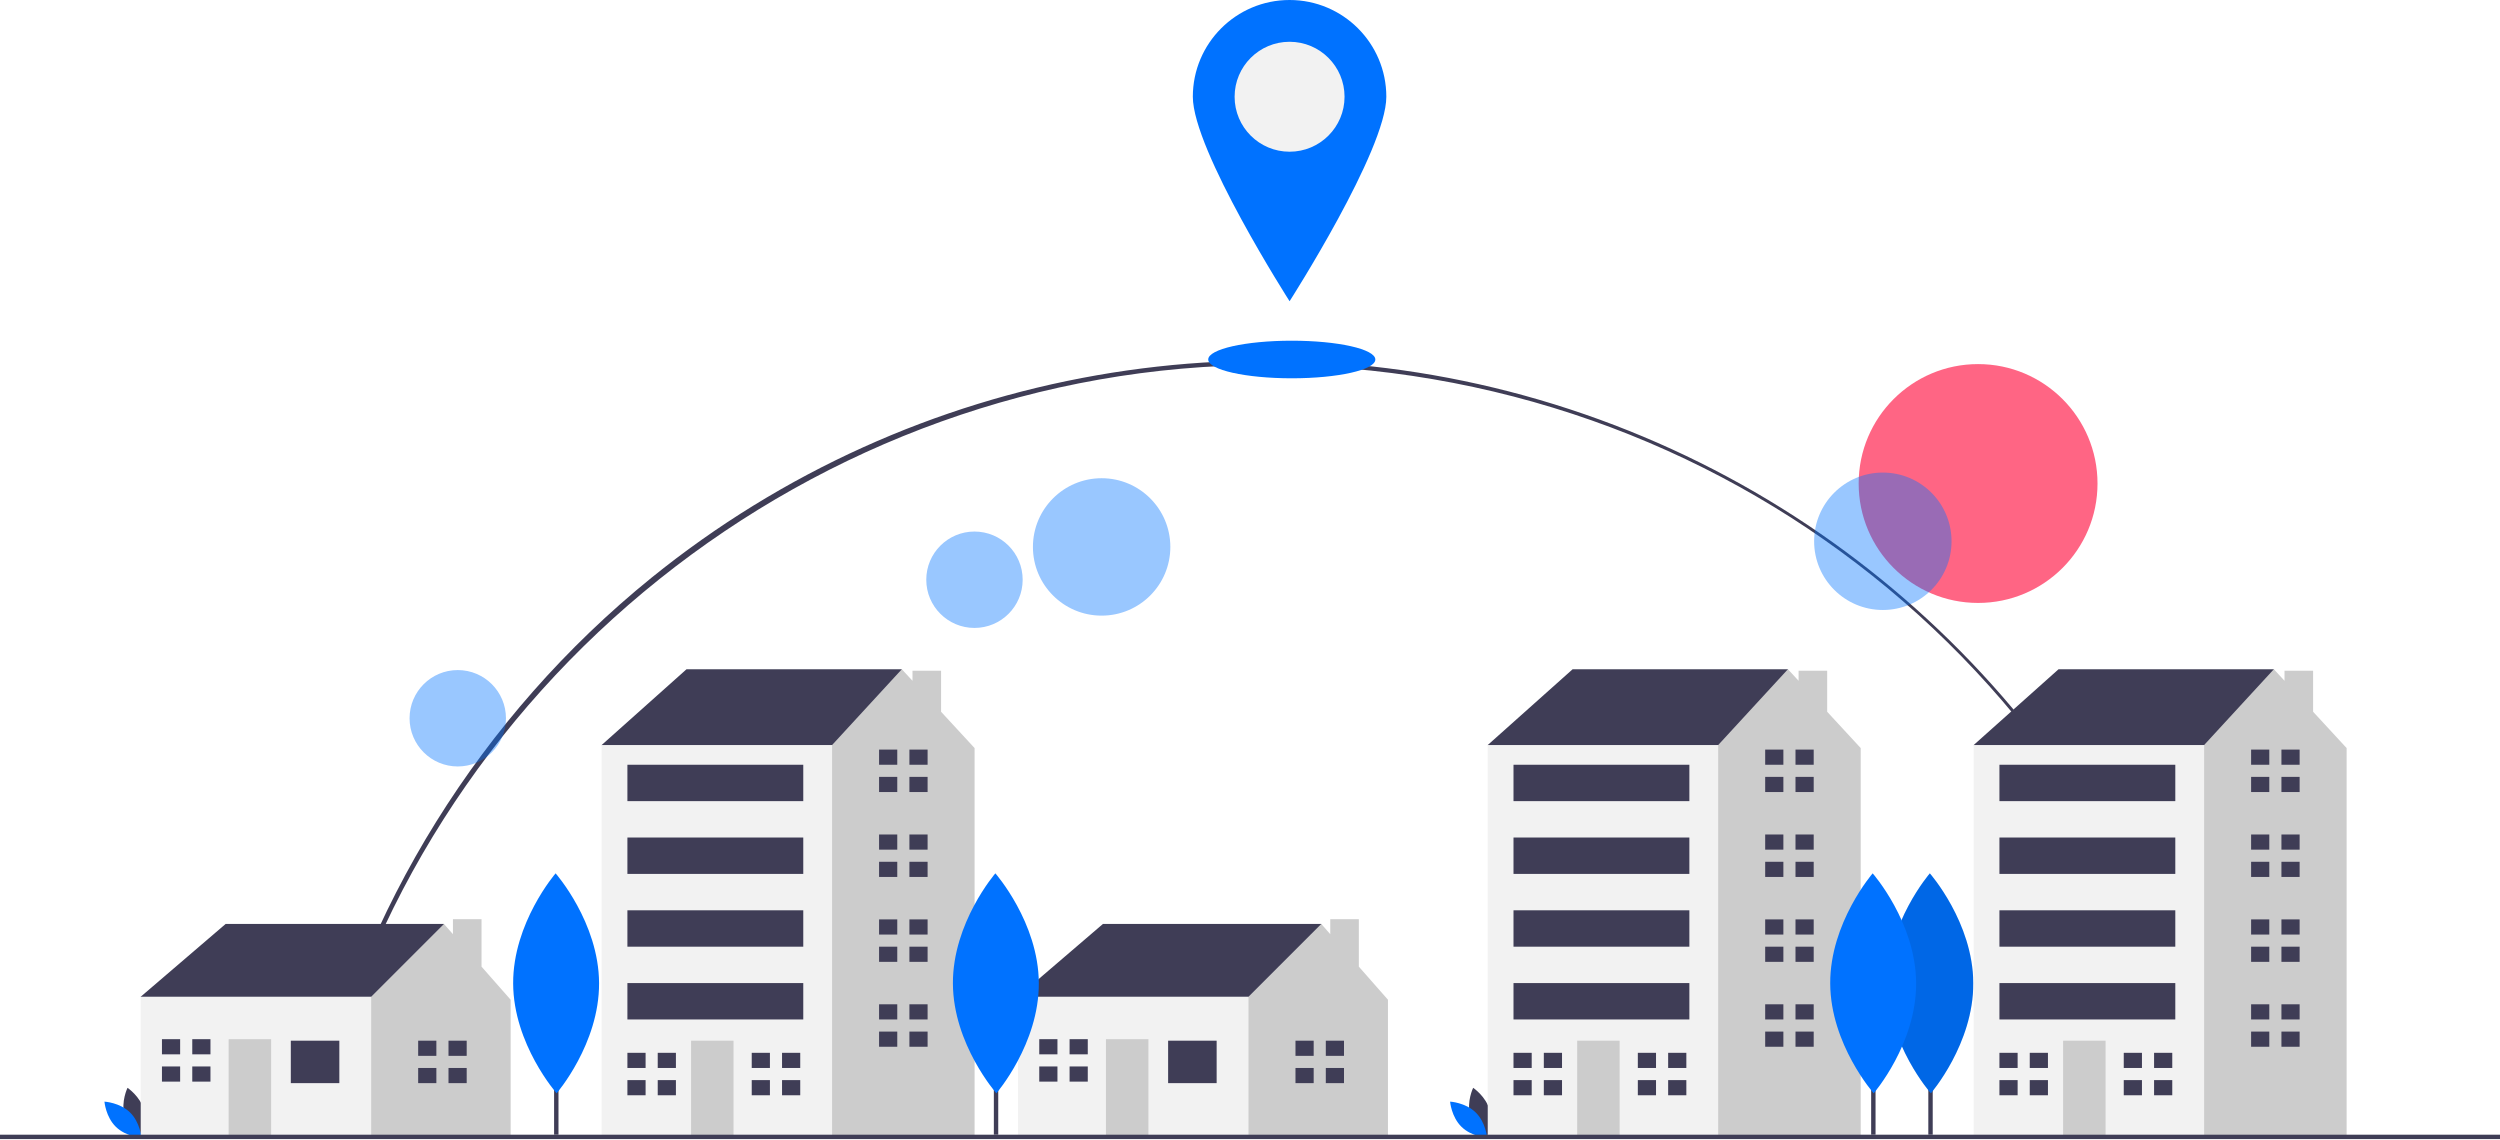
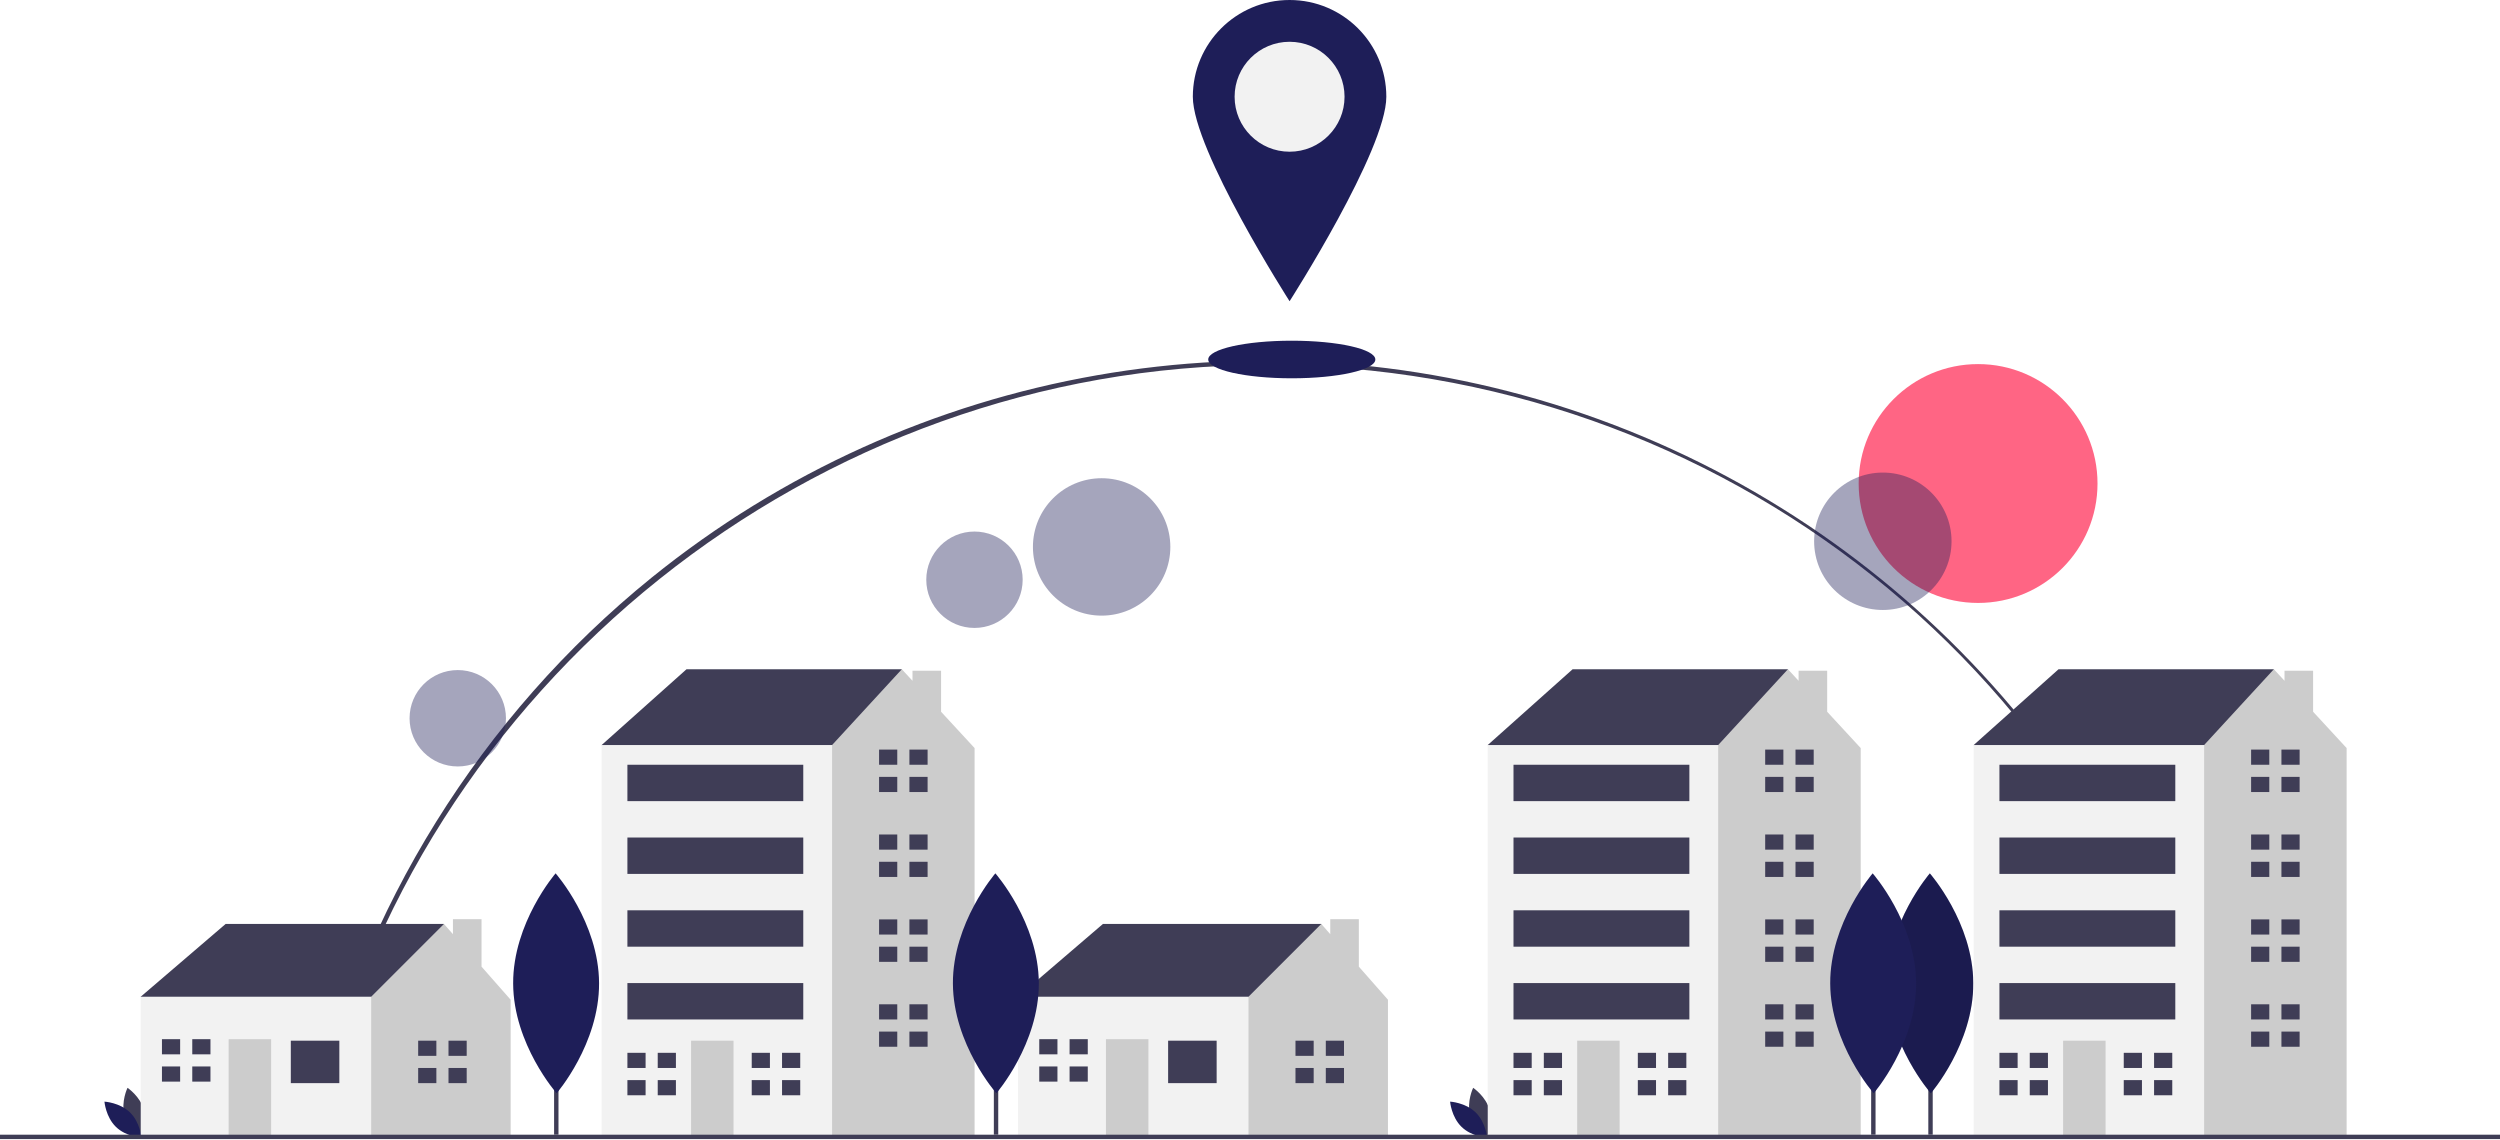
<svg xmlns="http://www.w3.org/2000/svg" id="a8904fed-7223-4ff2-9071-b444910320a0" data-name="Layer 1" width="1137" height="518.057" viewBox="0 0 1137 518.057">
  <path d="M175.764,701.583l-1.951-.439c21.756-96.751,76.43-184.609,153.951-247.392A444.114,444.114,0,0,1,1039.919,699.963l-1.949.443C991.916,498.197,814.695,356.972,607,356.972,402.026,356.972,220.666,501.901,175.764,701.583Z" transform="translate(-31.5 -190.9717)" fill="#3f3d56" />
  <circle cx="899.633" cy="219.903" r="54.315" fill="#ff6584" />
  <rect x="877" y="437.057" width="2" height="79" fill="#3f3d56" />
-   <path d="M928.958,638.096c.127,27.624-19.308,50.108-19.308,50.108s-19.642-22.304-19.769-49.928,19.308-50.108,19.308-50.108S928.83,610.472,928.958,638.096Z" transform="translate(-31.5 -190.9717)" fill="#0072ff" />
+   <path d="M928.958,638.096c.127,27.624-19.308,50.108-19.308,50.108s-19.642-22.304-19.769-49.928,19.308-50.108,19.308-50.108S928.83,610.472,928.958,638.096Z" transform="translate(-31.5 -190.9717)" fill="#1e1e58" />
  <path d="M928.958,638.096c.127,27.624-19.308,50.108-19.308,50.108s-19.642-22.304-19.769-49.928,19.308-50.108,19.308-50.108S928.83,610.472,928.958,638.096Z" transform="translate(-31.5 -190.9717)" opacity="0.1" />
-   <circle cx="501.022" cy="248.742" r="31.248" fill="#0072ff" opacity="0.4" />
-   <circle cx="443.19" cy="263.666" r="21.92" fill="#0072ff" opacity="0.4" />
-   <circle cx="208.19" cy="326.666" r="21.92" fill="#0072ff" opacity="0.4" />
-   <circle cx="856.312" cy="246.171" r="31.248" fill="#0072ff" opacity="0.4" />
+   <circle cx="501.022" cy="248.742" r="31.248" fill="#1e1e58" opacity="0.4" />
+   <circle cx="443.19" cy="263.666" r="21.92" fill="#1e1e58" opacity="0.4" />
+   <circle cx="208.19" cy="326.666" r="21.92" fill="#1e1e58" opacity="0.4" />
+   <circle cx="856.312" cy="246.171" r="31.248" fill="#1e1e58" opacity="0.4" />
  <path d="M88.131,698.244c1.694,6.262,7.496,10.14,7.496,10.14s3.056-6.274,1.362-12.536-7.496-10.14-7.496-10.14S86.437,691.982,88.131,698.244Z" transform="translate(-31.5 -190.9717)" fill="#3f3d56" />
-   <path d="M90.62,696.898c4.648,4.525,5.216,11.481,5.216,11.481s-6.968-.38-11.617-4.905-5.216-11.481-5.216-11.481S85.972,692.374,90.62,696.898Z" transform="translate(-31.5 -190.9717)" fill="#0072ff" />
+   <path d="M90.62,696.898c4.648,4.525,5.216,11.481,5.216,11.481s-6.968-.38-11.617-4.905-5.216-11.481-5.216-11.481S85.972,692.374,90.62,696.898Z" transform="translate(-31.5 -190.9717)" fill="#1e1e58" />
  <path d="M700.131,698.244c1.694,6.262,7.496,10.14,7.496,10.14s3.056-6.274,1.362-12.536-7.496-10.14-7.496-10.14S698.437,691.982,700.131,698.244Z" transform="translate(-31.5 -190.9717)" fill="#3f3d56" />
-   <path d="M702.62,696.898c4.648,4.525,5.216,11.481,5.216,11.481s-6.968-.38-11.617-4.905-5.216-11.481-5.216-11.481S697.971,692.374,702.62,696.898Z" transform="translate(-31.5 -190.9717)" fill="#0072ff" />
+   <path d="M702.62,696.898c4.648,4.525,5.216,11.481,5.216,11.481s-6.968-.38-11.617-4.905-5.216-11.481-5.216-11.481S697.971,692.374,702.62,696.898Z" transform="translate(-31.5 -190.9717)" fill="#1e1e58" />
  <polygon points="68.137 460.203 64 453.308 102.614 420.21 201.908 420.21 201.908 429.863 166.052 468.478 124.679 476.752 68.137 460.203" fill="#3f3d56" />
  <polygon points="219 439.633 219 418.056 206 418.056 206 424.86 201.908 420.21 168.81 453.308 163.293 458.824 156.398 486.406 168.81 516.745 232.247 516.745 232.247 454.687 219 439.633" fill="#ccc" />
  <rect x="64" y="453.308" width="104.81" height="63.438" fill="#f2f2f2" />
  <rect x="132.264" y="473.304" width="22.065" height="19.307" fill="#3f3d56" />
  <rect x="103.993" y="472.615" width="19.307" height="44.13" fill="#ccc" />
  <polygon points="81.928 479.51 81.928 472.615 73.654 472.615 73.654 479.51 81.238 479.51 81.928 479.51" fill="#3f3d56" />
  <polygon points="81.238 485.026 73.654 485.026 73.654 491.922 81.928 491.922 81.928 485.026 81.238 485.026" fill="#3f3d56" />
  <rect x="87.444" y="472.615" width="8.274" height="6.895" fill="#3f3d56" />
  <rect x="87.444" y="485.026" width="8.274" height="6.895" fill="#3f3d56" />
  <polygon points="198.46 480.2 198.46 473.304 190.185 473.304 190.185 480.2 197.77 480.2 198.46 480.2" fill="#3f3d56" />
  <polygon points="197.77 485.716 190.185 485.716 190.185 492.611 198.46 492.611 198.46 485.716 197.77 485.716" fill="#3f3d56" />
  <rect x="203.976" y="473.304" width="8.274" height="6.895" fill="#3f3d56" />
  <rect x="203.976" y="485.716" width="8.274" height="6.895" fill="#3f3d56" />
  <polygon points="467.137 460.203 463 453.308 501.614 420.21 600.908 420.21 600.908 429.863 565.052 468.478 523.679 476.752 467.137 460.203" fill="#3f3d56" />
  <polygon points="618 439.633 618 418.056 605 418.056 605 424.86 600.908 420.21 567.81 453.308 562.293 458.824 555.398 486.406 567.81 516.745 631.247 516.745 631.247 454.687 618 439.633" fill="#ccc" />
  <rect x="463" y="453.308" width="104.81" height="63.438" fill="#f2f2f2" />
  <rect x="531.264" y="473.304" width="22.065" height="19.307" fill="#3f3d56" />
  <rect x="502.993" y="472.615" width="19.307" height="44.13" fill="#ccc" />
  <polygon points="480.928 479.51 480.928 472.615 472.654 472.615 472.654 479.51 480.238 479.51 480.928 479.51" fill="#3f3d56" />
  <polygon points="480.238 485.026 472.654 485.026 472.654 491.922 480.928 491.922 480.928 485.026 480.238 485.026" fill="#3f3d56" />
  <rect x="486.444" y="472.615" width="8.274" height="6.895" fill="#3f3d56" />
  <rect x="486.444" y="485.026" width="8.274" height="6.895" fill="#3f3d56" />
  <polygon points="597.46 480.2 597.46 473.304 589.185 473.304 589.185 480.2 596.77 480.2 597.46 480.2" fill="#3f3d56" />
  <polygon points="596.77 485.716 589.185 485.716 589.185 492.611 597.46 492.611 597.46 485.716 596.77 485.716" fill="#3f3d56" />
  <rect x="602.976" y="473.304" width="8.274" height="6.895" fill="#3f3d56" />
  <rect x="602.976" y="485.716" width="8.274" height="6.895" fill="#3f3d56" />
  <polygon points="280.515 344.361 273.62 338.844 312.234 304.367 410.148 304.367 410.148 334.707 346.711 377.459 280.515 344.361" fill="#3f3d56" />
  <polygon points="428 323.707 428 305.056 415 305.056 415 309.624 410.148 304.367 378.429 338.844 366.018 347.119 346.773 487.722 375.796 516.745 443.246 516.745 443.246 340.223 428 323.707" fill="#ccc" />
  <rect x="273.62" y="338.844" width="104.81" height="177.901" fill="#f2f2f2" />
  <rect x="314.302" y="473.304" width="19.307" height="43.441" fill="#ccc" />
  <polygon points="293.616 485.716 293.616 478.821 285.342 478.821 285.342 485.716 292.927 485.716 293.616 485.716" fill="#3f3d56" />
  <polygon points="292.927 491.232 285.342 491.232 285.342 498.128 293.616 498.128 293.616 491.232 292.927 491.232" fill="#3f3d56" />
  <rect x="299.132" y="478.821" width="8.274" height="6.895" fill="#3f3d56" />
  <rect x="299.132" y="491.232" width="8.274" height="6.895" fill="#3f3d56" />
  <polygon points="350.158 485.716 350.158 478.821 341.884 478.821 341.884 485.716 349.469 485.716 350.158 485.716" fill="#3f3d56" />
  <polygon points="349.469 491.232 341.884 491.232 341.884 498.128 350.158 498.128 350.158 491.232 349.469 491.232" fill="#3f3d56" />
  <rect x="355.675" y="478.821" width="8.274" height="6.895" fill="#3f3d56" />
  <rect x="355.675" y="491.232" width="8.274" height="6.895" fill="#3f3d56" />
  <polygon points="408.079 347.808 408.079 340.913 399.805 340.913 399.805 347.808 407.39 347.808 408.079 347.808" fill="#3f3d56" />
  <polygon points="407.39 353.325 399.805 353.325 399.805 360.22 408.079 360.22 408.079 353.325 407.39 353.325" fill="#3f3d56" />
  <rect x="413.596" y="340.913" width="8.274" height="6.895" fill="#3f3d56" />
  <rect x="413.596" y="353.325" width="8.274" height="6.895" fill="#3f3d56" />
  <polygon points="408.079 386.423 408.079 379.527 399.805 379.527 399.805 386.423 407.39 386.423 408.079 386.423" fill="#3f3d56" />
  <polygon points="407.39 391.939 399.805 391.939 399.805 398.834 408.079 398.834 408.079 391.939 407.39 391.939" fill="#3f3d56" />
  <rect x="413.596" y="379.527" width="8.274" height="6.895" fill="#3f3d56" />
  <rect x="413.596" y="391.939" width="8.274" height="6.895" fill="#3f3d56" />
  <polygon points="408.079 425.037 408.079 418.141 399.805 418.141 399.805 425.037 407.39 425.037 408.079 425.037" fill="#3f3d56" />
  <polygon points="407.39 430.553 399.805 430.553 399.805 437.448 408.079 437.448 408.079 430.553 407.39 430.553" fill="#3f3d56" />
  <rect x="413.596" y="418.141" width="8.274" height="6.895" fill="#3f3d56" />
  <rect x="413.596" y="430.553" width="8.274" height="6.895" fill="#3f3d56" />
  <polygon points="408.079 463.651 408.079 456.755 399.805 456.755 399.805 463.651 407.39 463.651 408.079 463.651" fill="#3f3d56" />
  <polygon points="407.39 469.167 399.805 469.167 399.805 476.062 408.079 476.062 408.079 469.167 407.39 469.167" fill="#3f3d56" />
  <rect x="413.596" y="456.755" width="8.274" height="6.895" fill="#3f3d56" />
  <rect x="413.596" y="469.167" width="8.274" height="6.895" fill="#3f3d56" />
  <rect x="285.342" y="347.808" width="79.986" height="16.549" fill="#3f3d56" />
  <rect x="285.342" y="380.906" width="79.986" height="16.549" fill="#3f3d56" />
  <rect x="285.342" y="414.004" width="79.986" height="16.549" fill="#3f3d56" />
  <rect x="285.342" y="447.102" width="79.986" height="16.549" fill="#3f3d56" />
  <polygon points="683.515 344.361 676.62 338.844 715.234 304.367 813.148 304.367 813.148 334.707 749.711 377.459 683.515 344.361" fill="#3f3d56" />
  <polygon points="831 323.707 831 305.056 818 305.056 818 309.624 813.148 304.367 781.429 338.844 769.018 347.119 749.773 487.722 778.796 516.745 846.246 516.745 846.246 340.223 831 323.707" fill="#ccc" />
  <rect x="676.62" y="338.844" width="104.81" height="177.901" fill="#f2f2f2" />
  <rect x="717.302" y="473.304" width="19.307" height="43.441" fill="#ccc" />
  <polygon points="696.616 485.716 696.616 478.821 688.342 478.821 688.342 485.716 695.927 485.716 696.616 485.716" fill="#3f3d56" />
  <polygon points="695.927 491.232 688.342 491.232 688.342 498.128 696.616 498.128 696.616 491.232 695.927 491.232" fill="#3f3d56" />
  <rect x="702.132" y="478.821" width="8.274" height="6.895" fill="#3f3d56" />
  <rect x="702.132" y="491.232" width="8.274" height="6.895" fill="#3f3d56" />
  <polygon points="753.158 485.716 753.158 478.821 744.884 478.821 744.884 485.716 752.469 485.716 753.158 485.716" fill="#3f3d56" />
  <polygon points="752.469 491.232 744.884 491.232 744.884 498.128 753.158 498.128 753.158 491.232 752.469 491.232" fill="#3f3d56" />
  <rect x="758.675" y="478.821" width="8.274" height="6.895" fill="#3f3d56" />
  <rect x="758.675" y="491.232" width="8.274" height="6.895" fill="#3f3d56" />
  <polygon points="811.079 347.808 811.079 340.913 802.805 340.913 802.805 347.808 810.39 347.808 811.079 347.808" fill="#3f3d56" />
  <polygon points="810.39 353.325 802.805 353.325 802.805 360.22 811.079 360.22 811.079 353.325 810.39 353.325" fill="#3f3d56" />
  <rect x="816.596" y="340.913" width="8.274" height="6.895" fill="#3f3d56" />
  <rect x="816.596" y="353.325" width="8.274" height="6.895" fill="#3f3d56" />
  <polygon points="811.079 386.423 811.079 379.527 802.805 379.527 802.805 386.423 810.39 386.423 811.079 386.423" fill="#3f3d56" />
  <polygon points="810.39 391.939 802.805 391.939 802.805 398.834 811.079 398.834 811.079 391.939 810.39 391.939" fill="#3f3d56" />
  <rect x="816.596" y="379.527" width="8.274" height="6.895" fill="#3f3d56" />
  <rect x="816.596" y="391.939" width="8.274" height="6.895" fill="#3f3d56" />
  <polygon points="811.079 425.037 811.079 418.141 802.805 418.141 802.805 425.037 810.39 425.037 811.079 425.037" fill="#3f3d56" />
  <polygon points="810.39 430.553 802.805 430.553 802.805 437.448 811.079 437.448 811.079 430.553 810.39 430.553" fill="#3f3d56" />
  <rect x="816.596" y="418.141" width="8.274" height="6.895" fill="#3f3d56" />
  <rect x="816.596" y="430.553" width="8.274" height="6.895" fill="#3f3d56" />
  <polygon points="811.079 463.651 811.079 456.755 802.805 456.755 802.805 463.651 810.39 463.651 811.079 463.651" fill="#3f3d56" />
  <polygon points="810.39 469.167 802.805 469.167 802.805 476.062 811.079 476.062 811.079 469.167 810.39 469.167" fill="#3f3d56" />
  <rect x="816.596" y="456.755" width="8.274" height="6.895" fill="#3f3d56" />
  <rect x="816.596" y="469.167" width="8.274" height="6.895" fill="#3f3d56" />
  <rect x="688.342" y="347.808" width="79.986" height="16.549" fill="#3f3d56" />
  <rect x="688.342" y="380.906" width="79.986" height="16.549" fill="#3f3d56" />
  <rect x="688.342" y="414.004" width="79.986" height="16.549" fill="#3f3d56" />
  <rect x="688.342" y="447.102" width="79.986" height="16.549" fill="#3f3d56" />
  <polygon points="904.515 344.361 897.62 338.844 936.234 304.367 1034.148 304.367 1034.148 334.707 970.711 377.459 904.515 344.361" fill="#3f3d56" />
  <polygon points="1052 323.707 1052 305.056 1039 305.056 1039 309.624 1034.148 304.367 1002.429 338.844 990.018 347.119 970.773 487.722 999.796 516.745 1067.246 516.745 1067.246 340.223 1052 323.707" fill="#ccc" />
  <rect x="897.62" y="338.844" width="104.81" height="177.901" fill="#f2f2f2" />
  <rect x="938.302" y="473.304" width="19.307" height="43.441" fill="#ccc" />
  <polygon points="917.616 485.716 917.616 478.821 909.342 478.821 909.342 485.716 916.927 485.716 917.616 485.716" fill="#3f3d56" />
  <polygon points="916.927 491.232 909.342 491.232 909.342 498.128 917.616 498.128 917.616 491.232 916.927 491.232" fill="#3f3d56" />
  <rect x="923.132" y="478.821" width="8.274" height="6.895" fill="#3f3d56" />
  <rect x="923.132" y="491.232" width="8.274" height="6.895" fill="#3f3d56" />
  <polygon points="974.158 485.716 974.158 478.821 965.884 478.821 965.884 485.716 973.469 485.716 974.158 485.716" fill="#3f3d56" />
  <polygon points="973.469 491.232 965.884 491.232 965.884 498.128 974.158 498.128 974.158 491.232 973.469 491.232" fill="#3f3d56" />
  <rect x="979.675" y="478.821" width="8.274" height="6.895" fill="#3f3d56" />
  <rect x="979.675" y="491.232" width="8.274" height="6.895" fill="#3f3d56" />
  <polygon points="1032.079 347.808 1032.079 340.913 1023.805 340.913 1023.805 347.808 1031.39 347.808 1032.079 347.808" fill="#3f3d56" />
  <polygon points="1031.39 353.325 1023.805 353.325 1023.805 360.22 1032.079 360.22 1032.079 353.325 1031.39 353.325" fill="#3f3d56" />
  <rect x="1037.596" y="340.913" width="8.274" height="6.895" fill="#3f3d56" />
  <rect x="1037.596" y="353.325" width="8.274" height="6.895" fill="#3f3d56" />
  <polygon points="1032.079 386.423 1032.079 379.527 1023.805 379.527 1023.805 386.423 1031.39 386.423 1032.079 386.423" fill="#3f3d56" />
  <polygon points="1031.39 391.939 1023.805 391.939 1023.805 398.834 1032.079 398.834 1032.079 391.939 1031.39 391.939" fill="#3f3d56" />
  <rect x="1037.596" y="379.527" width="8.274" height="6.895" fill="#3f3d56" />
  <rect x="1037.596" y="391.939" width="8.274" height="6.895" fill="#3f3d56" />
  <polygon points="1032.079 425.037 1032.079 418.141 1023.805 418.141 1023.805 425.037 1031.39 425.037 1032.079 425.037" fill="#3f3d56" />
  <polygon points="1031.39 430.553 1023.805 430.553 1023.805 437.448 1032.079 437.448 1032.079 430.553 1031.39 430.553" fill="#3f3d56" />
  <rect x="1037.596" y="418.141" width="8.274" height="6.895" fill="#3f3d56" />
  <rect x="1037.596" y="430.553" width="8.274" height="6.895" fill="#3f3d56" />
  <polygon points="1032.079 463.651 1032.079 456.755 1023.805 456.755 1023.805 463.651 1031.39 463.651 1032.079 463.651" fill="#3f3d56" />
  <polygon points="1031.39 469.167 1023.805 469.167 1023.805 476.062 1032.079 476.062 1032.079 469.167 1031.39 469.167" fill="#3f3d56" />
  <rect x="1037.596" y="456.755" width="8.274" height="6.895" fill="#3f3d56" />
  <rect x="1037.596" y="469.167" width="8.274" height="6.895" fill="#3f3d56" />
  <rect x="909.342" y="347.808" width="79.986" height="16.549" fill="#3f3d56" />
  <rect x="909.342" y="380.906" width="79.986" height="16.549" fill="#3f3d56" />
  <rect x="909.342" y="414.004" width="79.986" height="16.549" fill="#3f3d56" />
  <rect x="909.342" y="447.102" width="79.986" height="16.549" fill="#3f3d56" />
  <rect y="516.057" width="1137" height="2" fill="#3f3d56" />
  <rect x="252" y="437.057" width="2" height="79" fill="#3f3d56" />
-   <path d="M303.958,638.096c.127,27.624-19.308,50.108-19.308,50.108s-19.642-22.304-19.769-49.928,19.308-50.108,19.308-50.108S303.83,610.472,303.958,638.096Z" transform="translate(-31.5 -190.9717)" fill="#0072ff" />
+   <path d="M303.958,638.096c.127,27.624-19.308,50.108-19.308,50.108s-19.642-22.304-19.769-49.928,19.308-50.108,19.308-50.108S303.83,610.472,303.958,638.096Z" transform="translate(-31.5 -190.9717)" fill="#1e1e58" />
  <rect x="452" y="437.057" width="2" height="79" fill="#3f3d56" />
-   <path d="M503.958,638.096c.127,27.624-19.308,50.108-19.308,50.108s-19.642-22.304-19.769-49.928,19.308-50.108,19.308-50.108S503.83,610.472,503.958,638.096Z" transform="translate(-31.5 -190.9717)" fill="#0072ff" />
+   <path d="M503.958,638.096c.127,27.624-19.308,50.108-19.308,50.108s-19.642-22.304-19.769-49.928,19.308-50.108,19.308-50.108S503.83,610.472,503.958,638.096Z" transform="translate(-31.5 -190.9717)" fill="#1e1e58" />
  <rect x="851" y="437.057" width="2" height="79" fill="#3f3d56" />
-   <path d="M902.958,638.096c.127,27.624-19.308,50.108-19.308,50.108s-19.642-22.304-19.769-49.928,19.308-50.108,19.308-50.108S902.83,610.472,902.958,638.096Z" transform="translate(-31.5 -190.9717)" fill="#0072ff" />
-   <ellipse cx="587.5" cy="163.5" rx="38" ry="8.55" fill="#0072ff" />
-   <path d="M662,234.972c0,24.301-44,93-44,93s-44-68.699-44-93a44,44,0,0,1,88,0Z" transform="translate(-31.5 -190.9717)" fill="#0072ff" />
+   <path d="M902.958,638.096c.127,27.624-19.308,50.108-19.308,50.108s-19.642-22.304-19.769-49.928,19.308-50.108,19.308-50.108S902.83,610.472,902.958,638.096Z" transform="translate(-31.5 -190.9717)" fill="#1e1e58" />
+   <ellipse cx="587.5" cy="163.5" rx="38" ry="8.55" fill="#1e1e58" />
+   <path d="M662,234.972c0,24.301-44,93-44,93s-44-68.699-44-93a44,44,0,0,1,88,0Z" transform="translate(-31.5 -190.9717)" fill="#1e1e58" />
  <circle cx="586.5" cy="44" r="25" fill="#f2f2f2" />
</svg>
